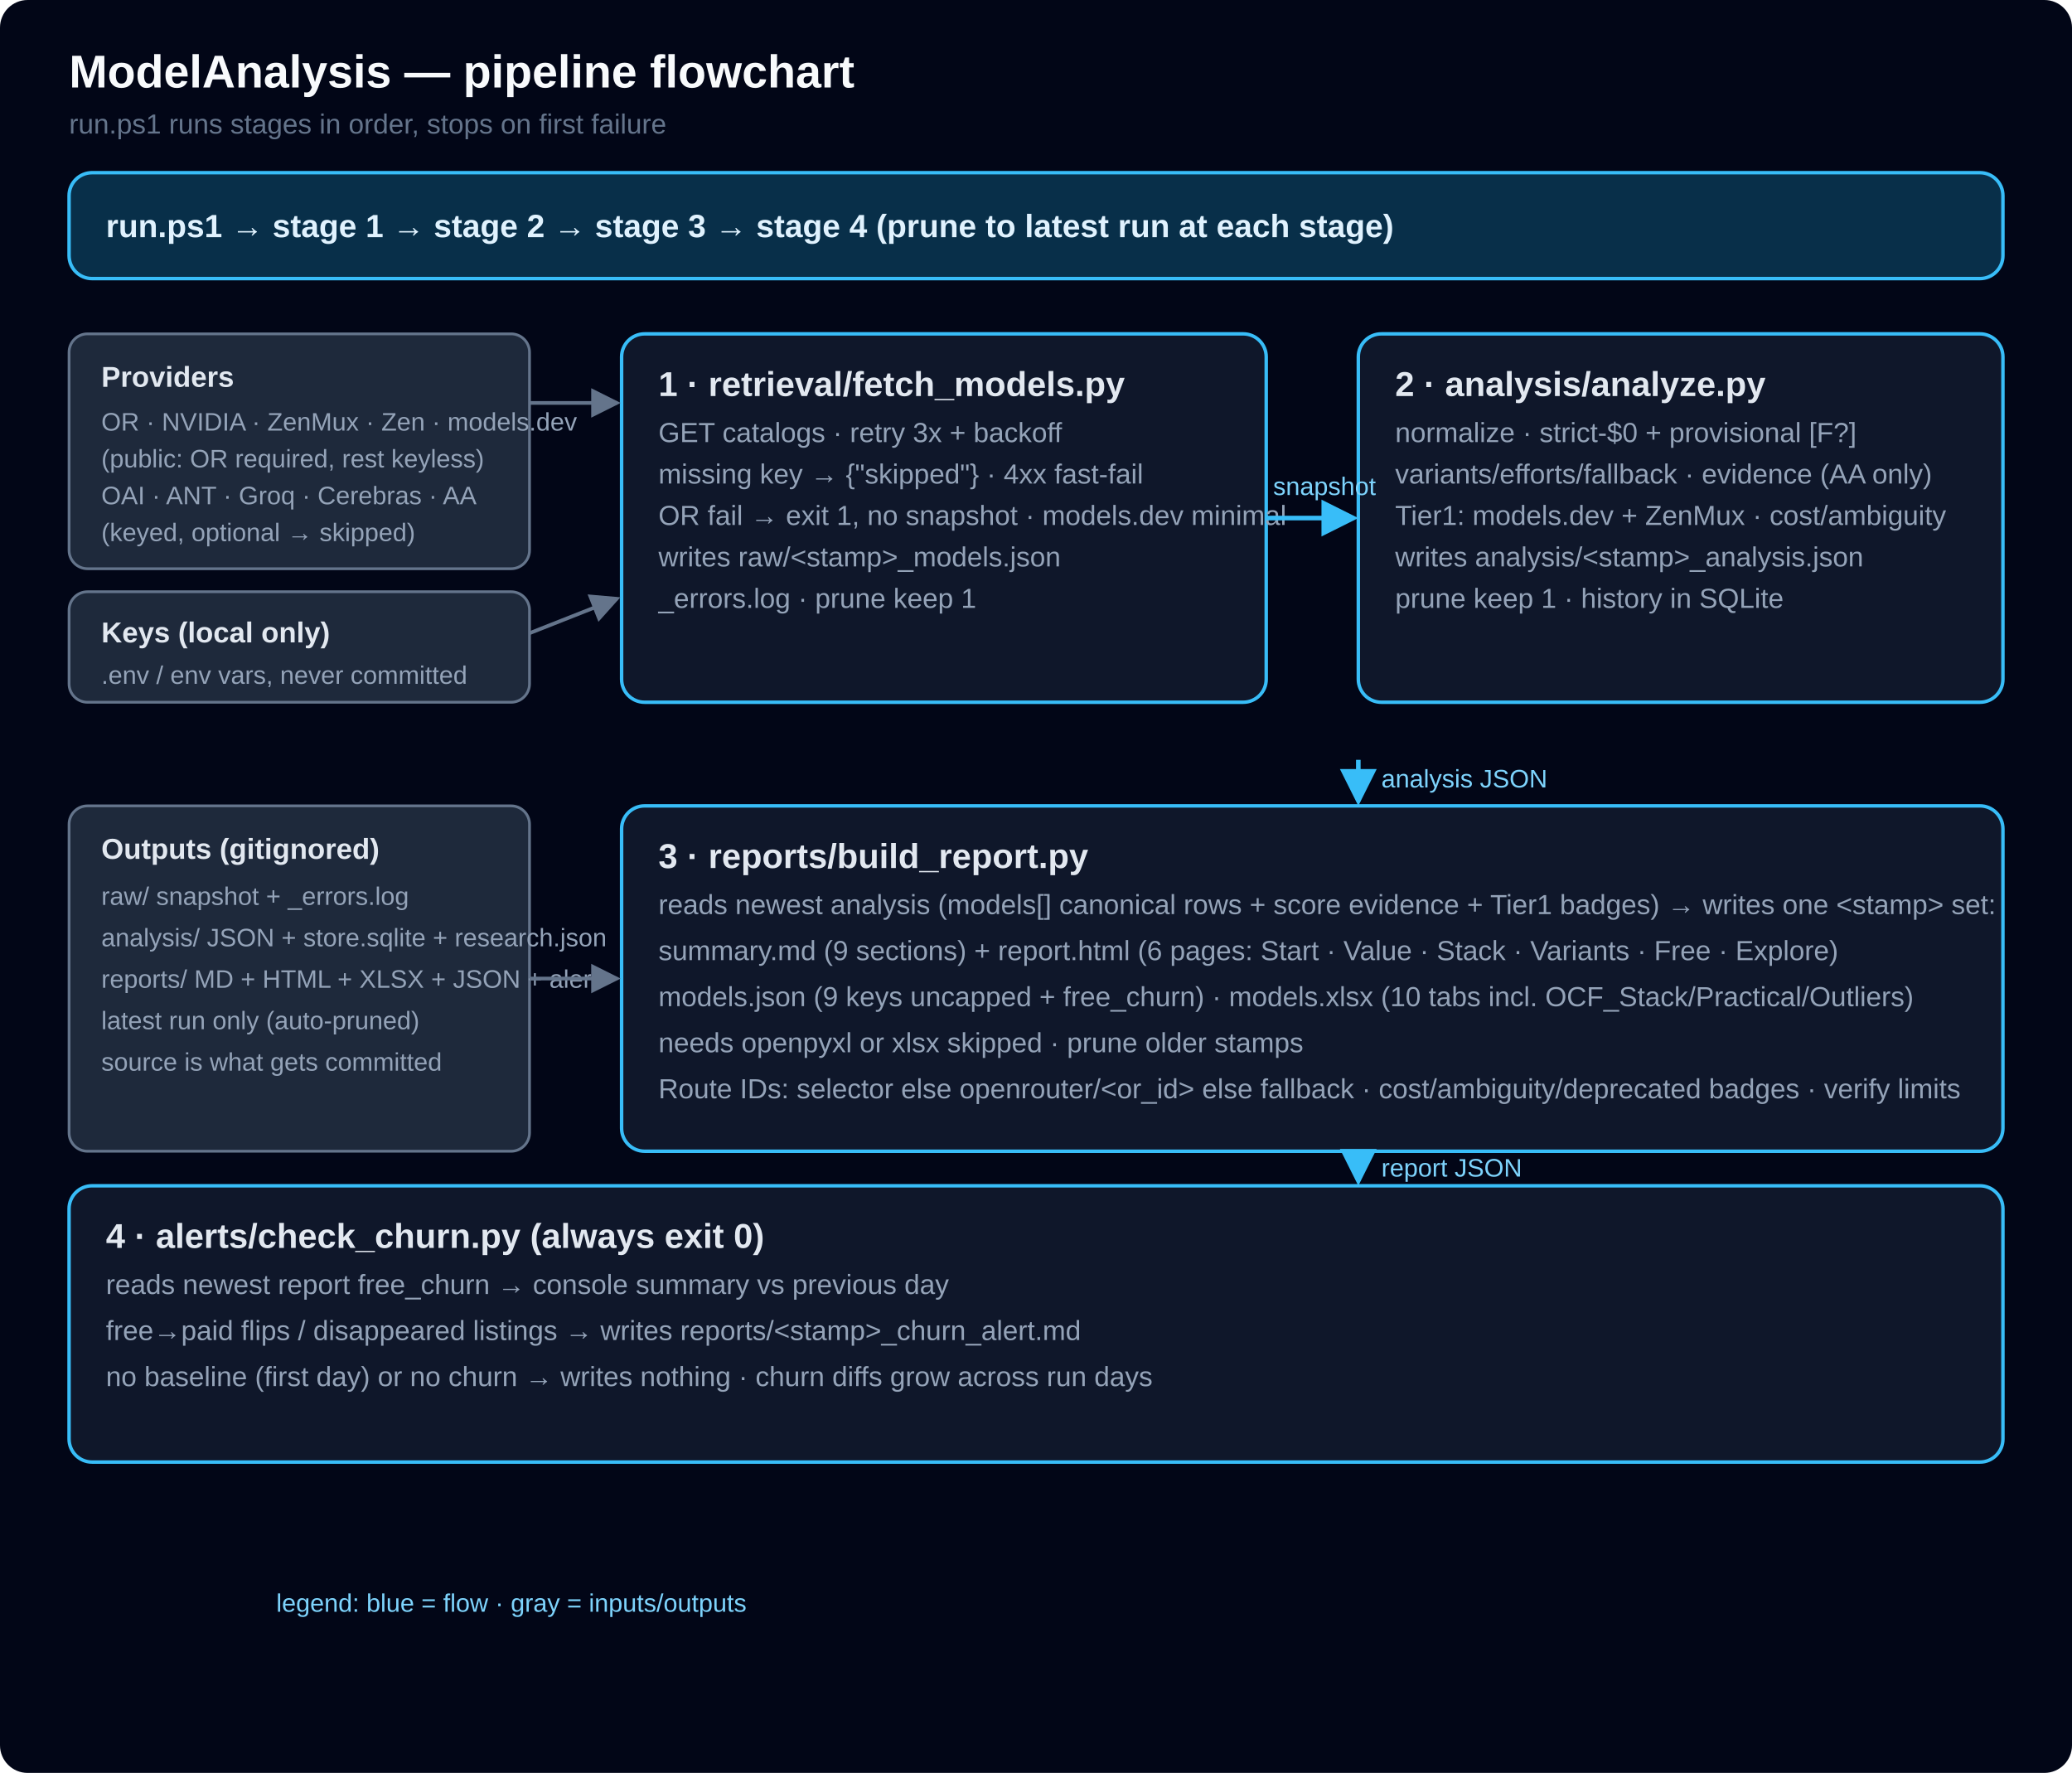
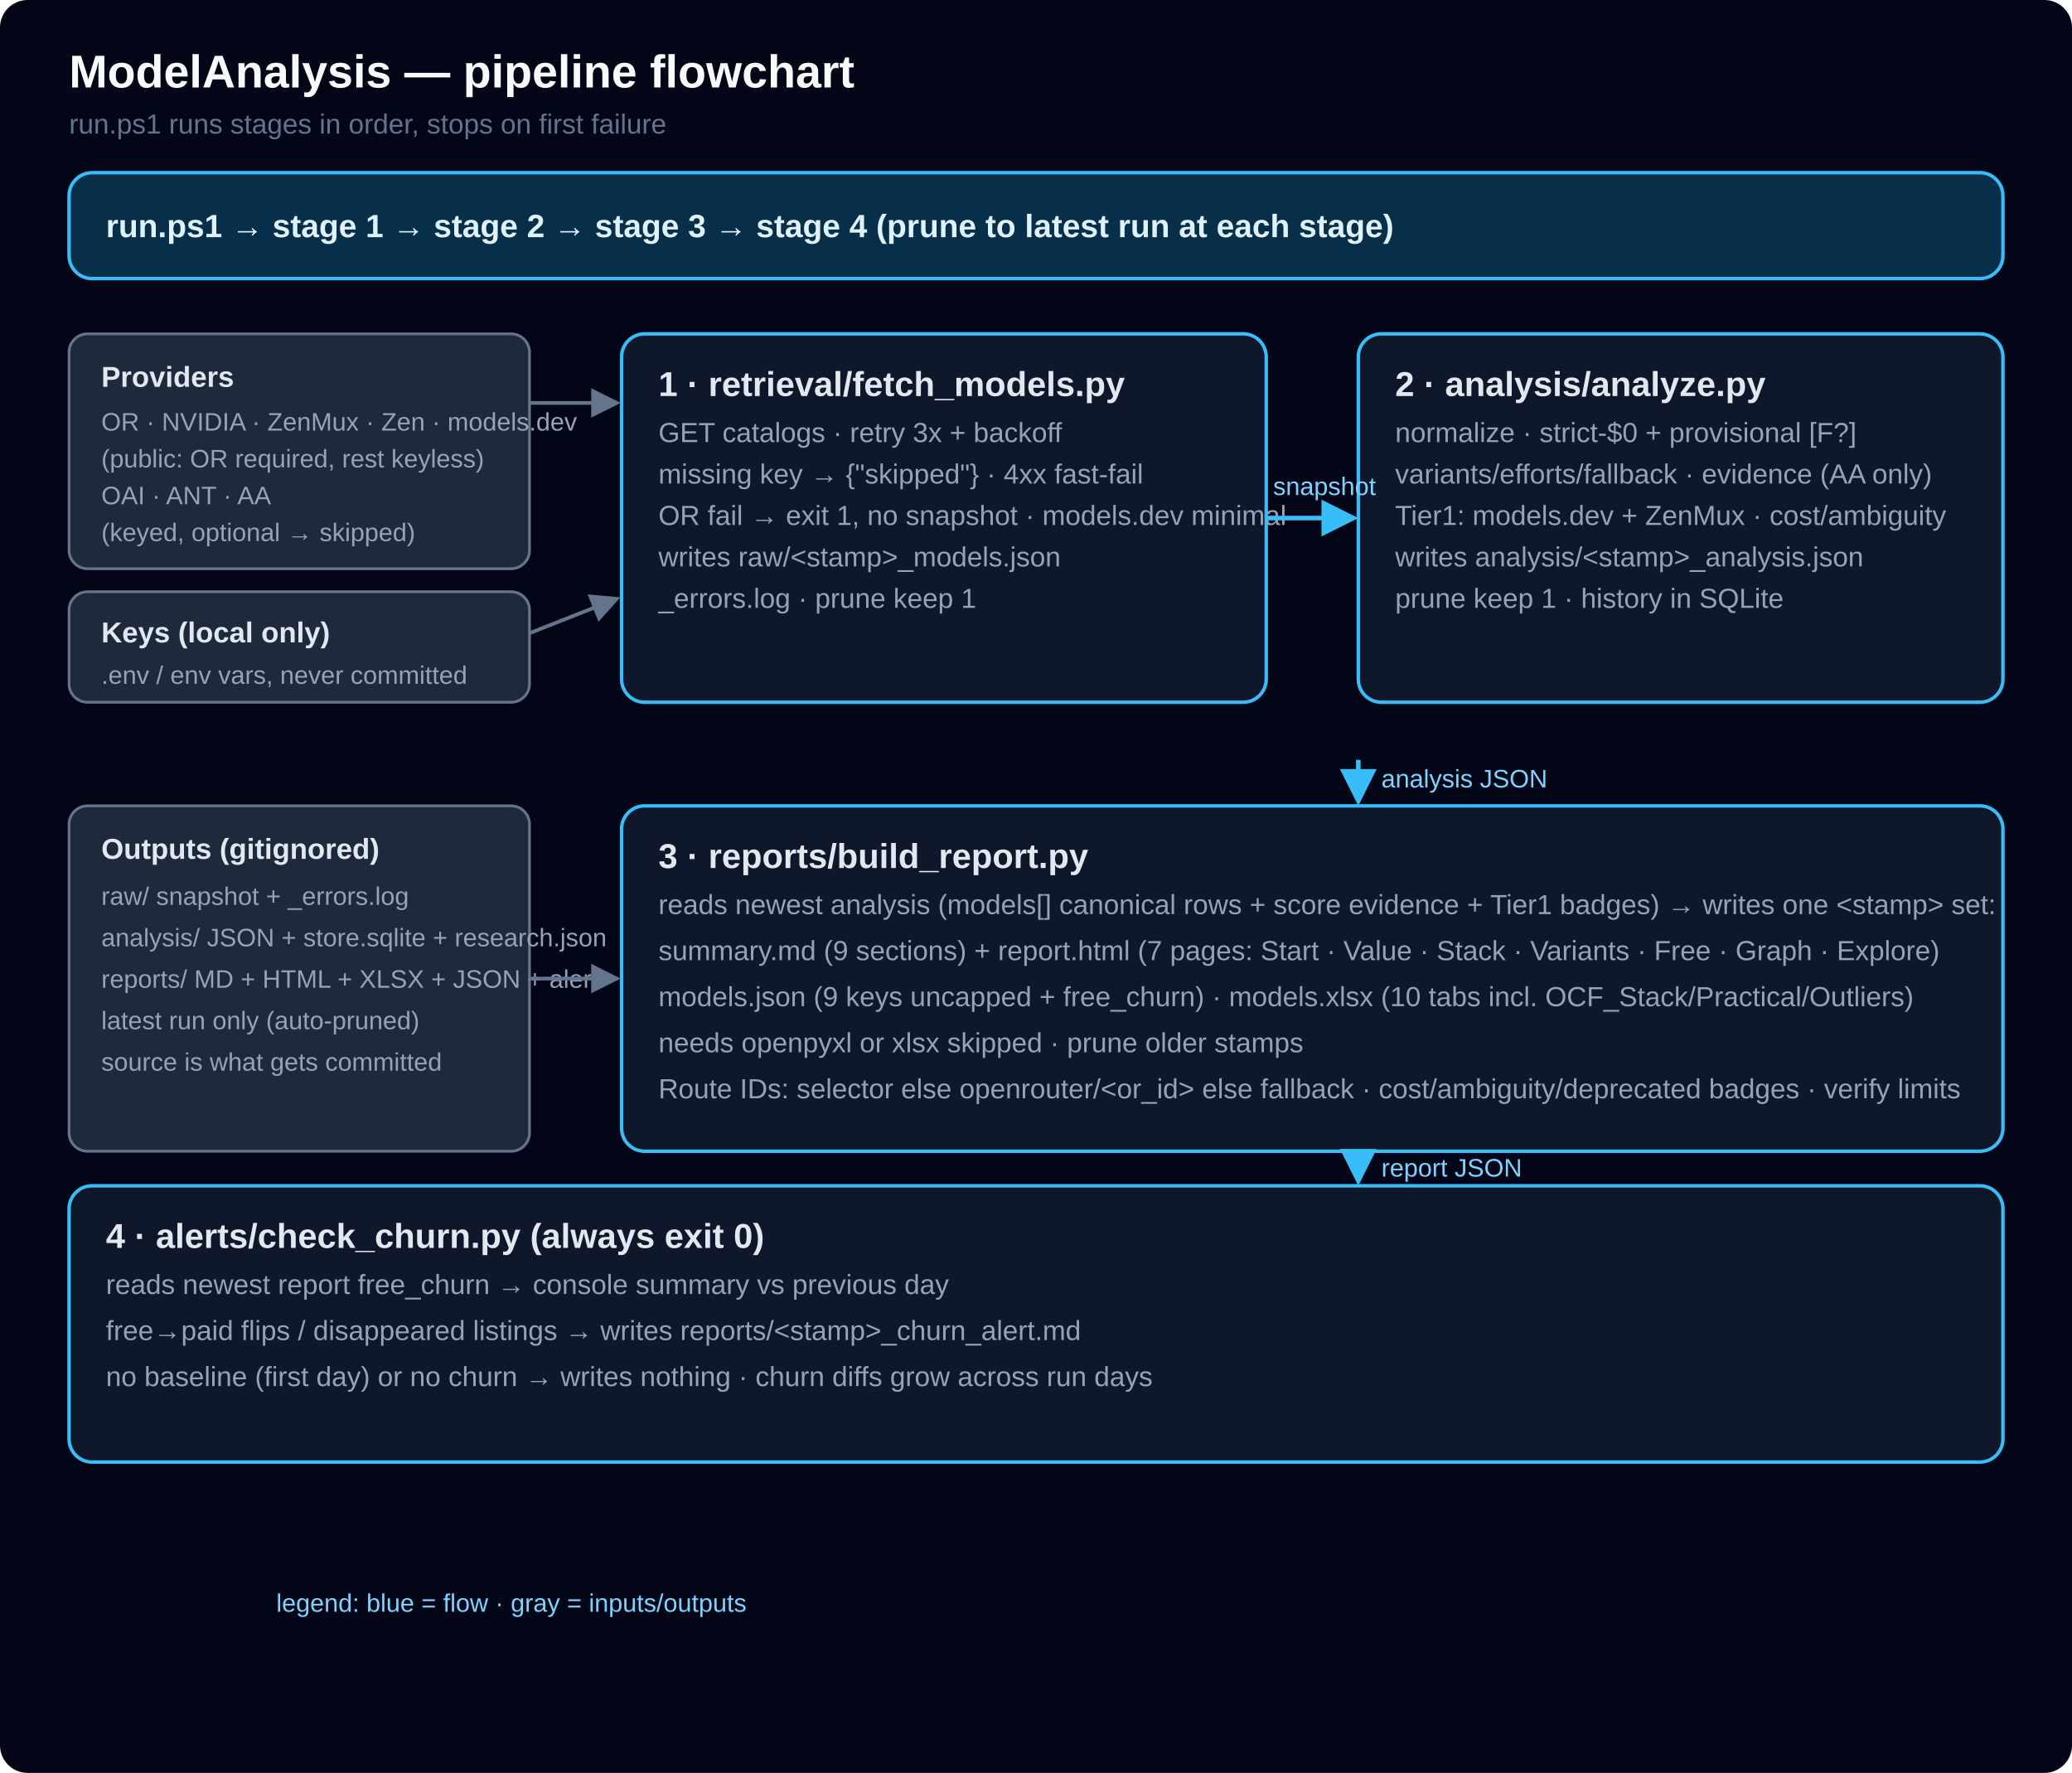
<svg xmlns="http://www.w3.org/2000/svg" width="900" height="770" font-family="Segoe UI, Arial, sans-serif">
  <style>
    .box { fill: #0f172a; stroke: #38bdf8; stroke-width: 1.5; rx: 10; }
    .title { fill: #e2e8f0; font-size: 15px; font-weight: 700; }
    .sub { fill: #94a3b8; font-size: 12px; }
    .file { fill: #1e293b; stroke: #64748b; stroke-width: 1.2; rx: 8; }
    .file-t { fill: #e2e8f0; font-size: 12.5px; font-weight: 600; }
    .file-s { fill: #94a3b8; font-size: 11px; }
    .arrow { stroke: #38bdf8; stroke-width: 2; fill: none; marker-end: url(#ah); }
    .arrow-dim { stroke: #64748b; stroke-width: 1.6; fill: none; marker-end: url(#ah2); }
    .label { fill: #7dd3fc; font-size: 11px; }
  </style>
  <defs>
    <marker id="ah" markerWidth="8" markerHeight="8" refX="7" refY="4" orient="auto">
      <path d="M0,0 L8,4 L0,8 z" fill="#38bdf8" />
    </marker>
    <marker id="ah2" markerWidth="8" markerHeight="8" refX="7" refY="4" orient="auto">
      <path d="M0,0 L8,4 L0,8 z" fill="#64748b" />
    </marker>
  </defs>
  <rect width="900" height="770" fill="#020617" rx="12" />
  <text x="30" y="38" fill="#f8fafc" font-size="20" font-weight="800">ModelAnalysis — pipeline flowchart</text>
  <text x="30" y="58" fill="#64748b" font-size="12">run.ps1 runs stages in order, stops on first failure</text>
  <rect x="30" y="75" width="840" height="46" rx="10" fill="#082f49" stroke="#38bdf8" stroke-width="1.5" />
  <text x="46" y="103" fill="#e0f2fe" font-size="14" font-weight="700">run.ps1  →  stage 1 → stage 2 → stage 3 → stage 4  (prune to latest run at each stage)</text>
  <rect class="file" x="30" y="145" width="200" height="102" />
  <text class="file-t" x="44" y="168">Providers</text>
  <text class="file-s" x="44" y="187">OR · NVIDIA · ZenMux · Zen · models.dev</text>
  <text class="file-s" x="44" y="203">(public: OR required, rest keyless)</text>
-   <text class="file-s" x="44" y="219">OAI · ANT · Groq · Cerebras · AA</text>
+   <text class="file-s" x="44" y="219">OAI · ANT · AA</text>
  <text class="file-s" x="44" y="235">(keyed, optional → skipped)</text>
  <rect class="file" x="30" y="257" width="200" height="48" />
  <text class="file-t" x="44" y="279">Keys (local only)</text>
  <text class="file-s" x="44" y="297">.env / env vars, never committed</text>
  <rect class="box" x="270" y="145" width="280" height="160" />
  <text class="title" x="286" y="172">1 · retrieval/fetch_models.py</text>
  <text class="sub" x="286" y="192">GET catalogs · retry 3x + backoff</text>
  <text class="sub" x="286" y="210">missing key → {"skipped"} · 4xx fast-fail</text>
  <text class="sub" x="286" y="228">OR fail → exit 1, no snapshot · models.dev minimal</text>
  <text class="sub" x="286" y="246">writes raw/&lt;stamp&gt;_models.json</text>
  <text class="sub" x="286" y="264">_errors.log · prune keep 1</text>
  <rect class="box" x="590" y="145" width="280" height="160" />
  <text class="title" x="606" y="172">2 · analysis/analyze.py</text>
  <text class="sub" x="606" y="192">normalize · strict-$0 + provisional [F?]</text>
  <text class="sub" x="606" y="210">variants/efforts/fallback · evidence (AA only)</text>
  <text class="sub" x="606" y="228">Tier1: models.dev + ZenMux · cost/ambiguity</text>
  <text class="sub" x="606" y="246">writes analysis/&lt;stamp&gt;_analysis.json</text>
  <text class="sub" x="606" y="264">prune keep 1 · history in SQLite</text>
  <rect class="box" x="270" y="350" width="600" height="150" />
  <text class="title" x="286" y="377">3 · reports/build_report.py</text>
  <text class="sub" x="286" y="397">reads newest analysis (models[] canonical rows + score evidence + Tier1 badges) → writes one &lt;stamp&gt; set:</text>
-   <text class="sub" x="286" y="417">summary.md (9 sections) + report.html (6 pages: Start · Value · Stack · Variants · Free · Explore)</text>
+   <text class="sub" x="286" y="417">summary.md (9 sections) + report.html (7 pages: Start · Value · Stack · Variants · Free · Graph · Explore)</text>
  <text class="sub" x="286" y="437">models.json (9 keys uncapped + free_churn) · models.xlsx (10 tabs incl. OCF_Stack/Practical/Outliers)</text>
  <text class="sub" x="286" y="457">needs openpyxl or xlsx skipped · prune older stamps</text>
  <text class="sub" x="286" y="477">Route IDs: selector else openrouter/&lt;or_id&gt; else fallback · cost/ambiguity/deprecated badges · verify limits</text>
  <rect class="file" x="30" y="350" width="200" height="150" />
  <text class="file-t" x="44" y="373">Outputs (gitignored)</text>
  <text class="file-s" x="44" y="393">raw/ snapshot + _errors.log</text>
  <text class="file-s" x="44" y="411">analysis/ JSON + store.sqlite + research.json</text>
  <text class="file-s" x="44" y="429">reports/ MD + HTML + XLSX + JSON + alert</text>
  <text class="file-s" x="44" y="447">latest run only (auto-pruned)</text>
  <text class="file-s" x="44" y="465">source is what gets committed</text>
  <rect class="box" x="30" y="515" width="840" height="120" />
  <text class="title" x="46" y="542">4 · alerts/check_churn.py (always exit 0)</text>
  <text class="sub" x="46" y="562">reads newest report free_churn → console summary vs previous day</text>
  <text class="sub" x="46" y="582">free→paid flips / disappeared listings → writes reports/&lt;stamp&gt;_churn_alert.md</text>
  <text class="sub" x="46" y="602">no baseline (first day) or no churn → writes nothing · churn diffs grow across run days</text>
  <line class="arrow-dim" x1="230" y1="175" x2="268" y2="175" />
  <line class="arrow-dim" x1="230" y1="275" x2="268" y2="260" />
  <line class="arrow" x1="550" y1="225" x2="588" y2="225" />
  <text class="label" x="553" y="215">snapshot</text>
  <line class="arrow" x1="590" y1="330" x2="590" y2="348" />
  <text class="label" x="600" y="342">analysis JSON</text>
  <line class="arrow-dim" x1="230" y1="425" x2="268" y2="425" />
  <line class="arrow" x1="590" y1="500" x2="590" y2="513" />
  <text class="label" x="600" y="511">report JSON</text>
  <text class="label" x="120" y="700" fill="#64748b">legend: blue = flow · gray = inputs/outputs</text>
</svg>
